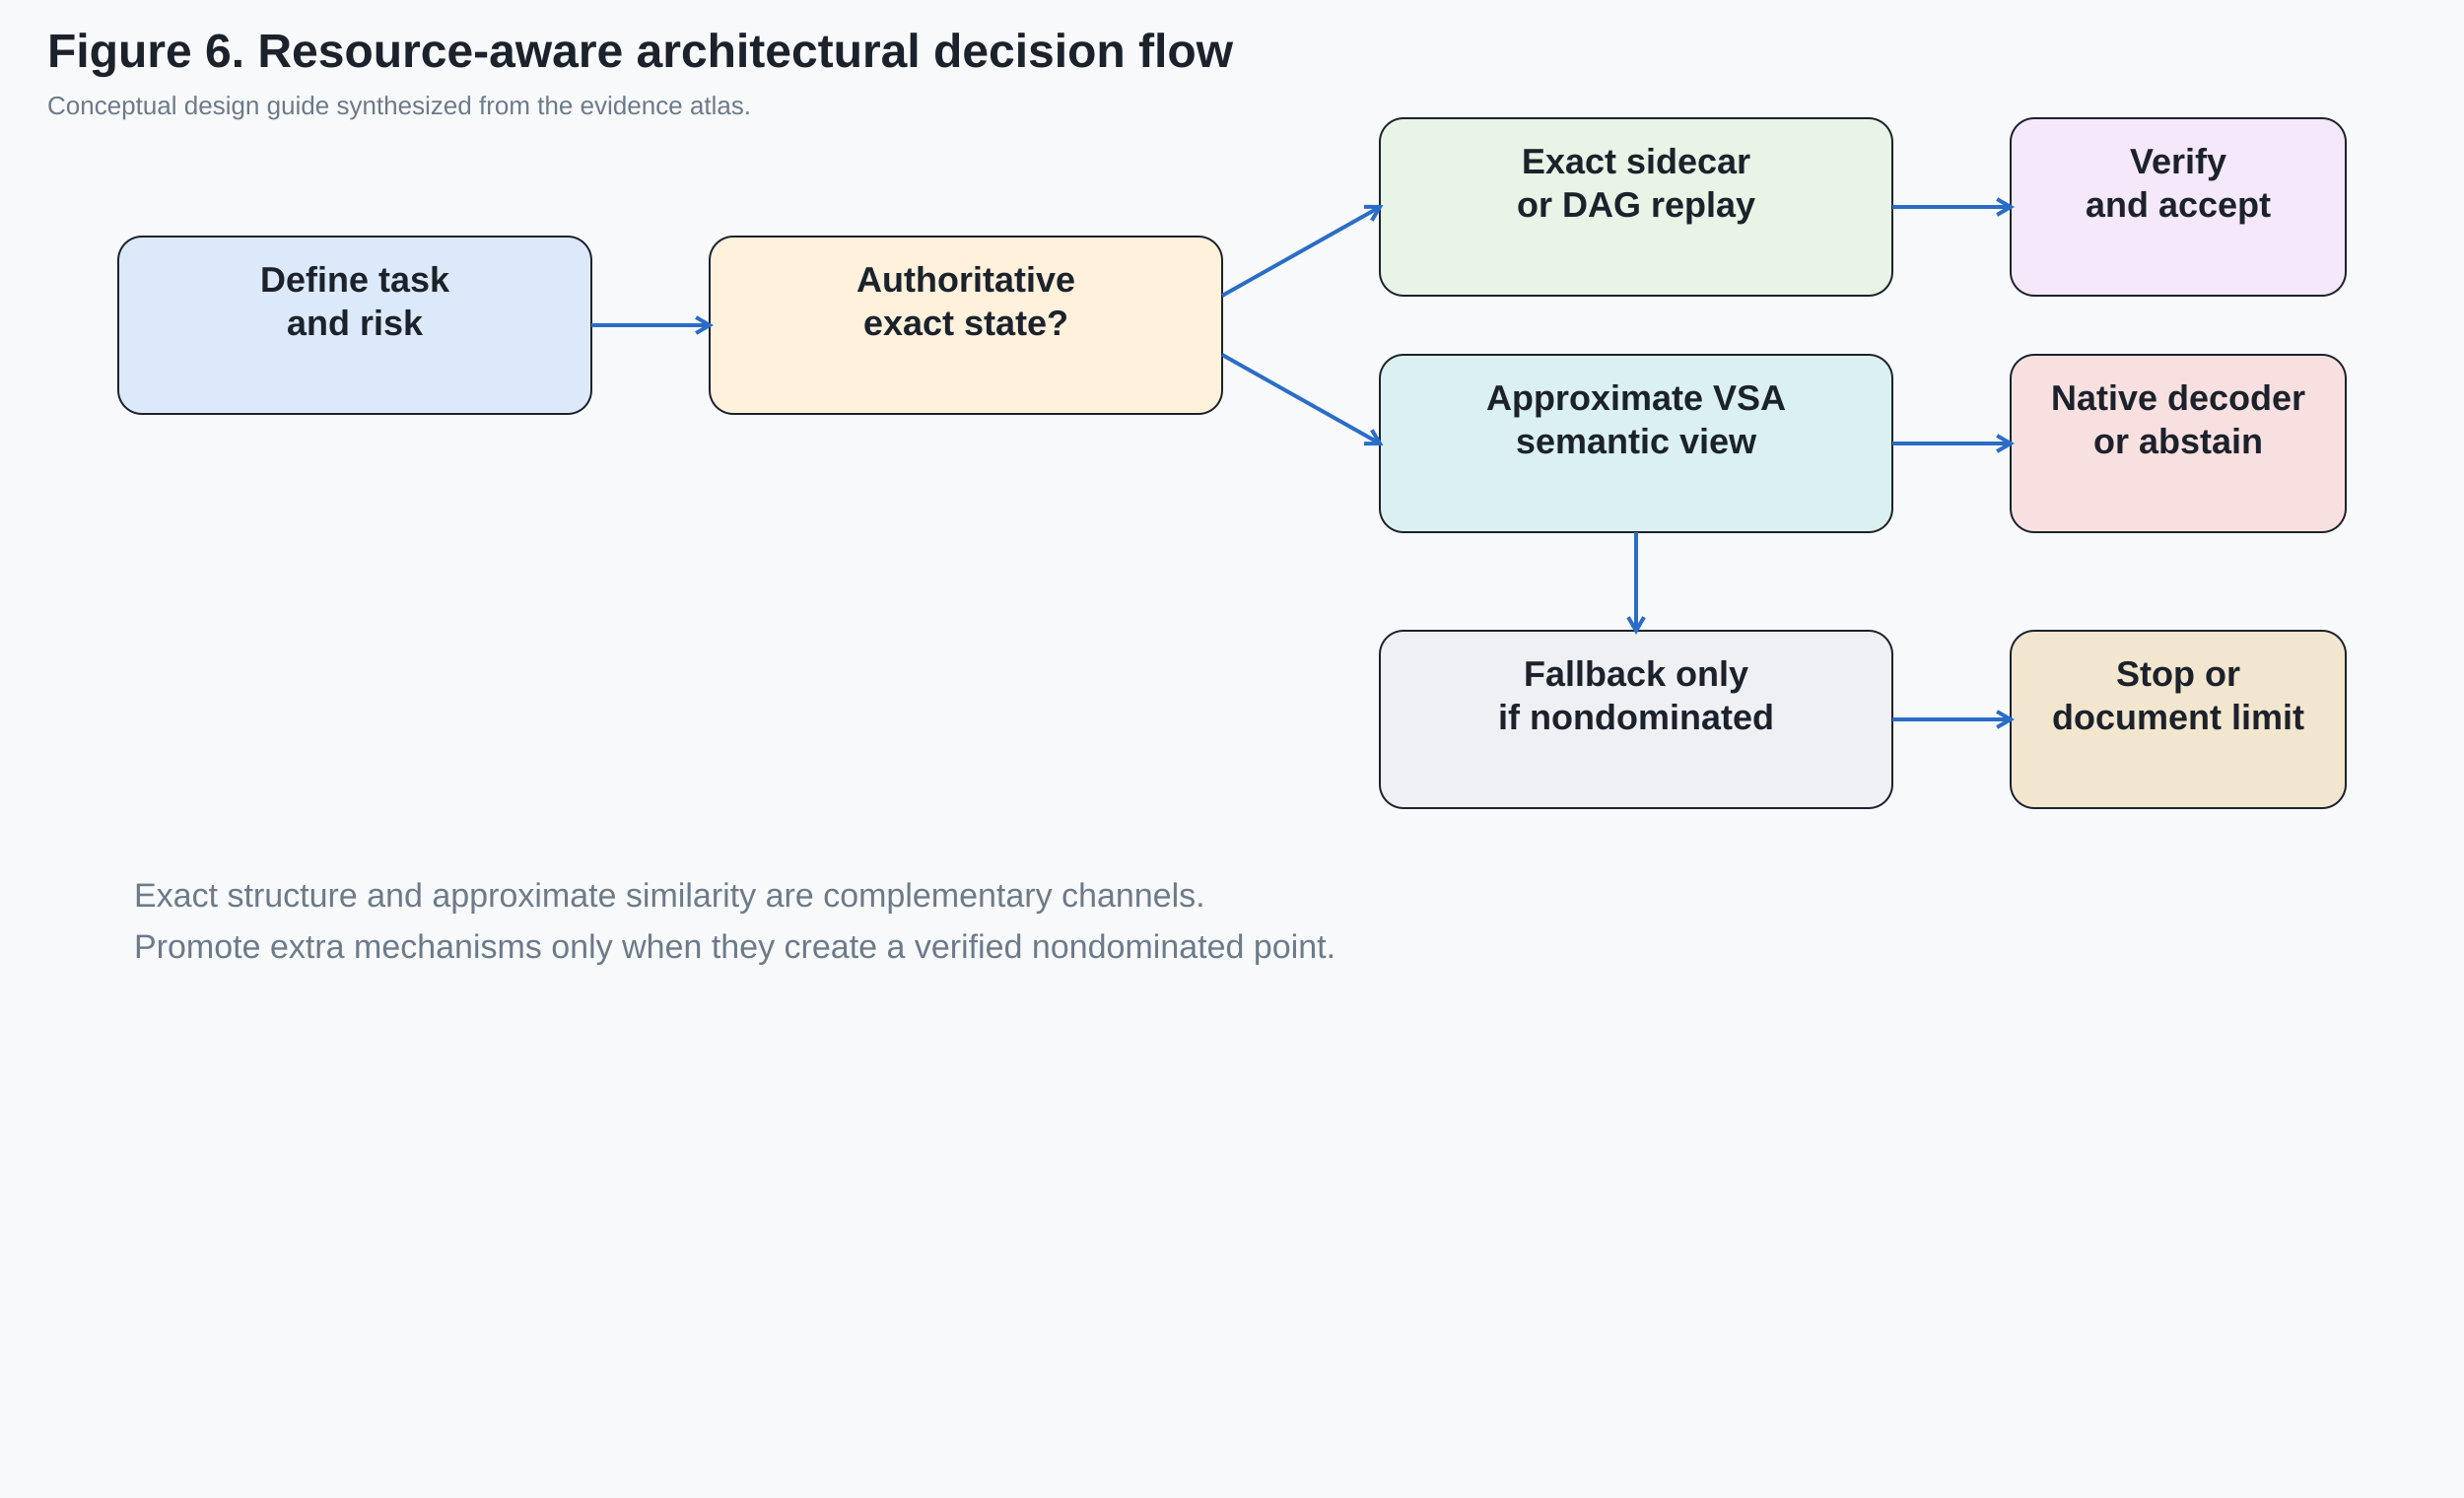
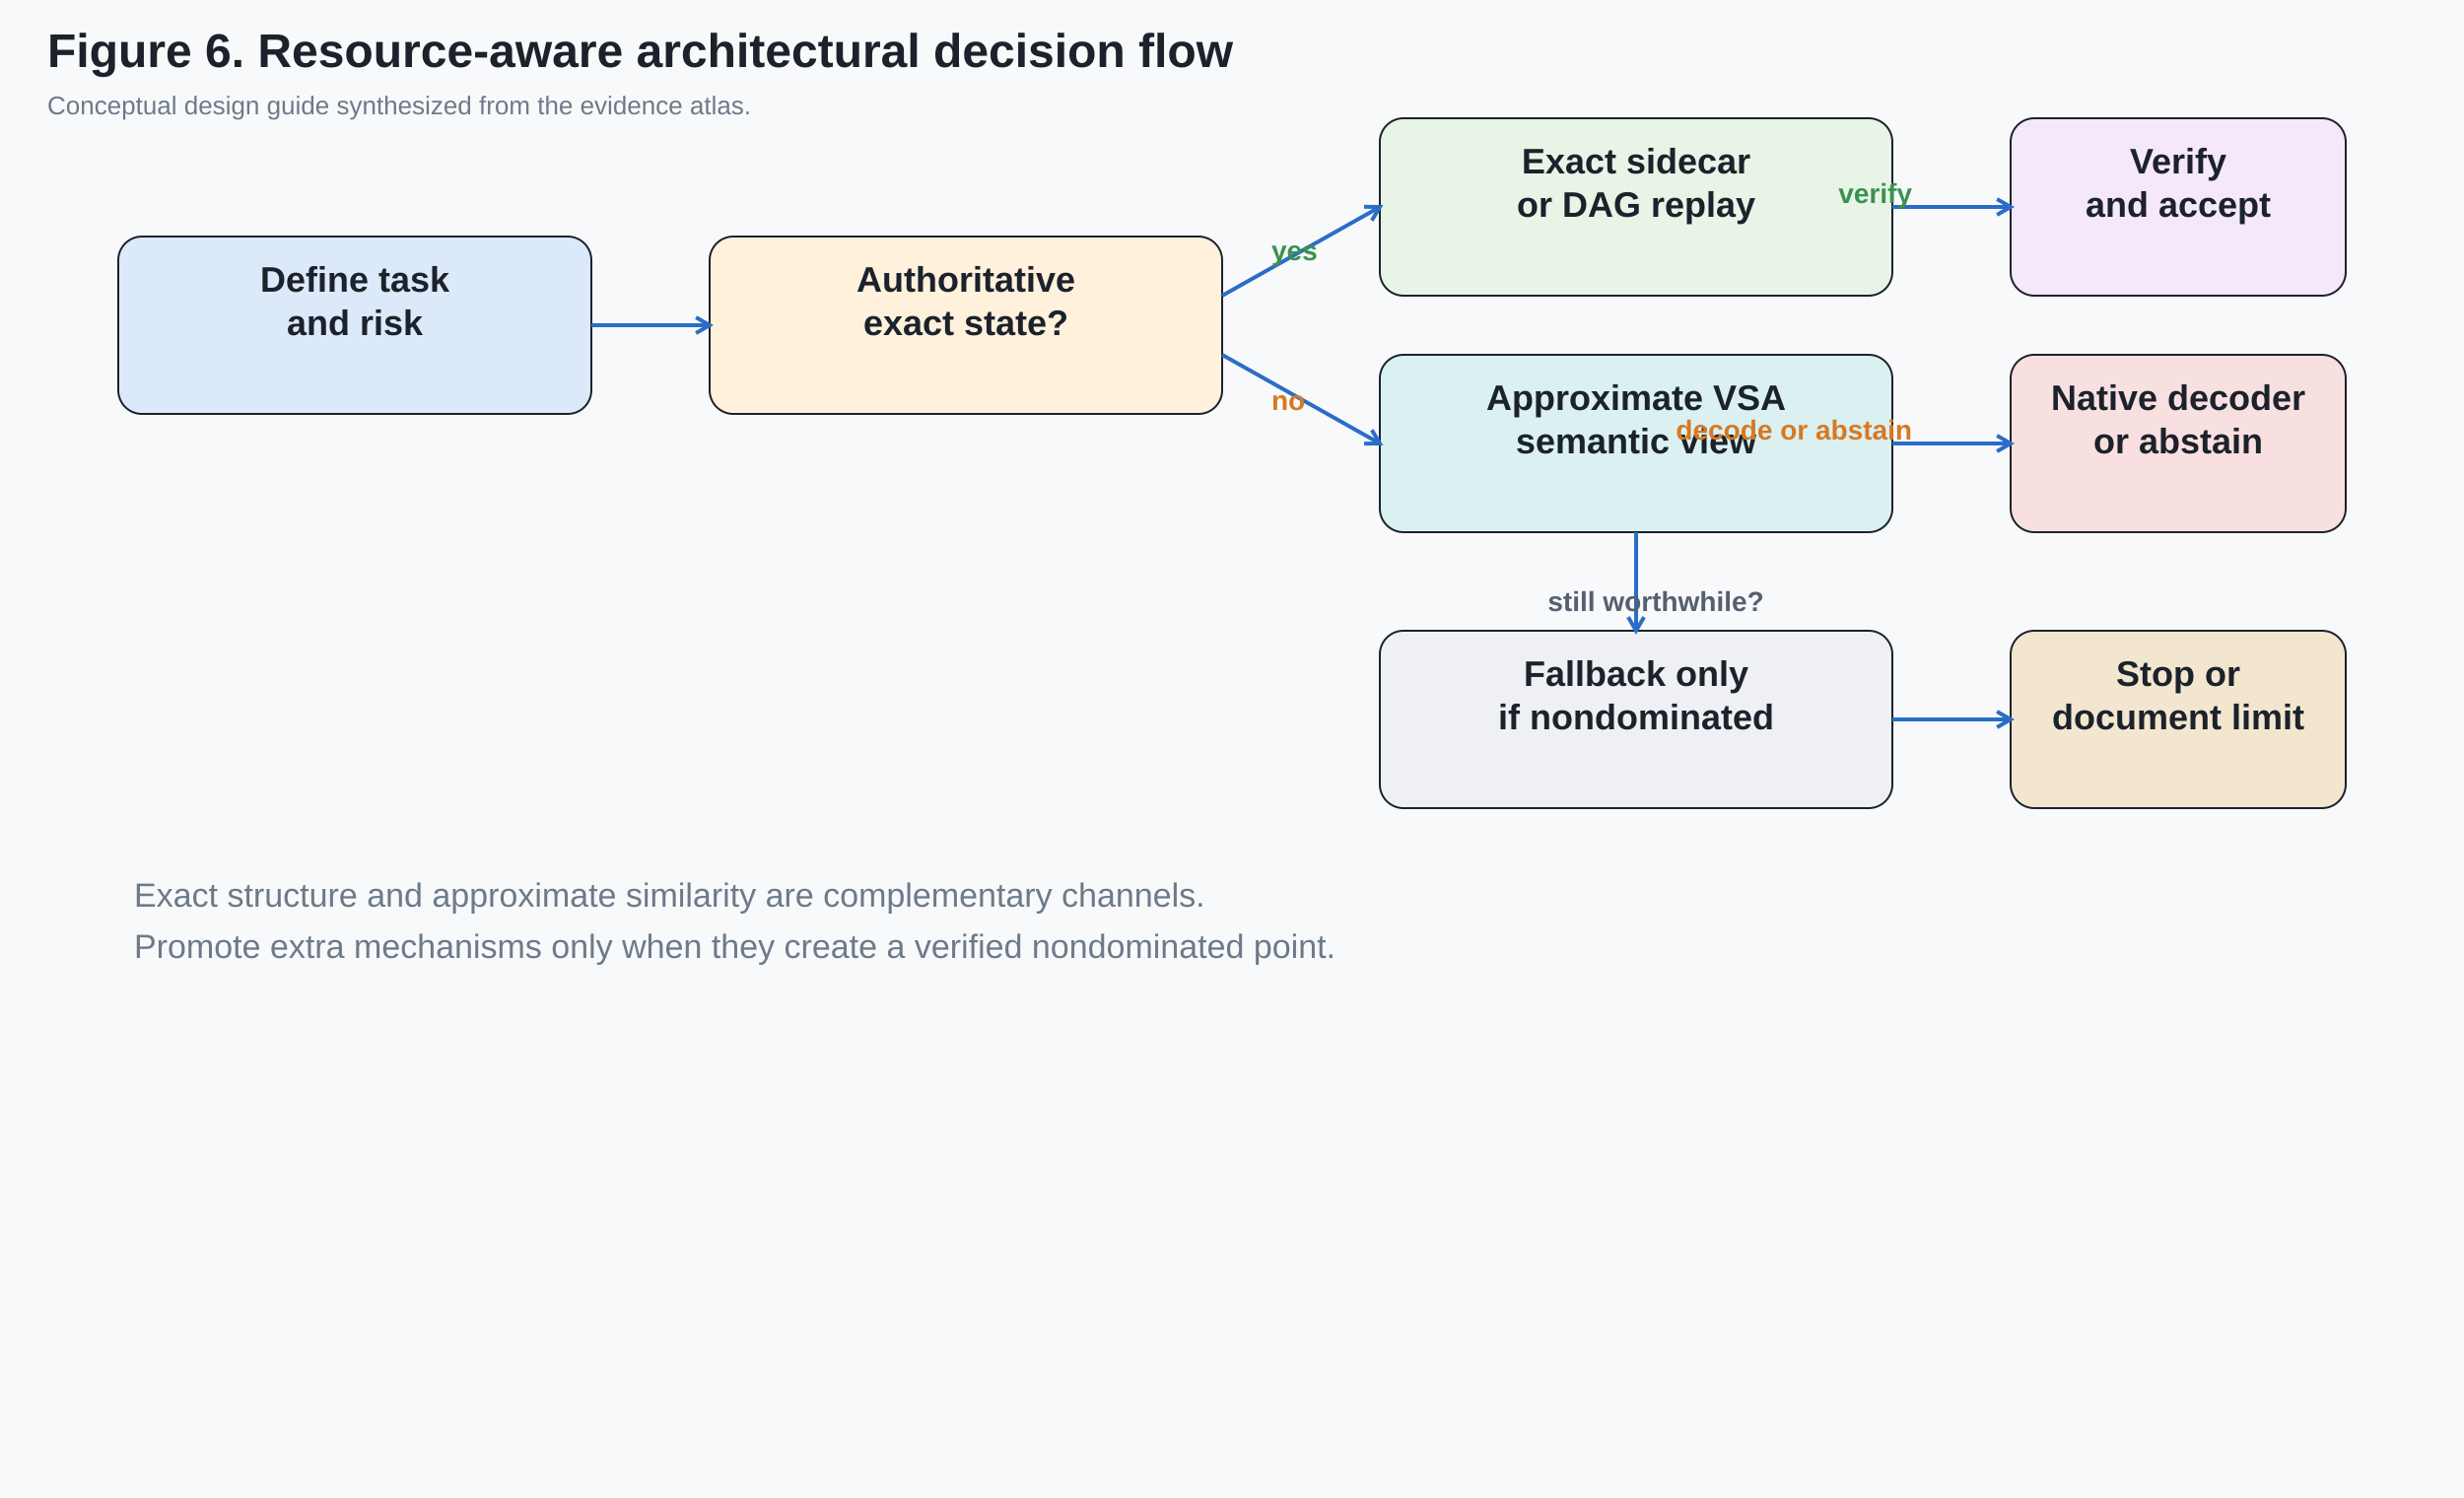
<svg xmlns="http://www.w3.org/2000/svg" width="1250" height="760" viewBox="0 0 1250 760">
  <rect x="0" y="0" width="1250" height="760" rx="0" fill="#f8f9fb" stroke="none" stroke-width="1" />
  <text x="24" y="34" fill="#1c222b" font-size="24" font-family="Segoe UI, Arial, sans-serif" font-weight="bold" text-anchor="start">Figure 6. Resource-aware architectural decision flow</text>
  <text x="24" y="58" fill="#6c7a89" font-size="13" font-family="Segoe UI, Arial, sans-serif" font-weight="normal" text-anchor="start">Conceptual design guide synthesized from the evidence atlas.</text>
  <rect x="60" y="120" width="240" height="90" rx="12" fill="#dce9fa" stroke="#1c222b" stroke-width="1" />
  <text x="180" y="148" fill="#1c222b" font-size="18" font-family="Segoe UI, Arial, sans-serif" font-weight="bold" text-anchor="middle">Define task</text>
  <text x="180" y="170" fill="#1c222b" font-size="18" font-family="Segoe UI, Arial, sans-serif" font-weight="bold" text-anchor="middle">and risk</text>
  <rect x="360" y="120" width="260" height="90" rx="12" fill="#fff1dc" stroke="#1c222b" stroke-width="1" />
  <text x="490" y="148" fill="#1c222b" font-size="18" font-family="Segoe UI, Arial, sans-serif" font-weight="bold" text-anchor="middle">Authoritative</text>
  <text x="490" y="170" fill="#1c222b" font-size="18" font-family="Segoe UI, Arial, sans-serif" font-weight="bold" text-anchor="middle">exact state?</text>
  <rect x="700" y="60" width="260" height="90" rx="12" fill="#e7f4e6" stroke="#1c222b" stroke-width="1" />
  <text x="830" y="88" fill="#1c222b" font-size="18" font-family="Segoe UI, Arial, sans-serif" font-weight="bold" text-anchor="middle">Exact sidecar</text>
  <text x="830" y="110" fill="#1c222b" font-size="18" font-family="Segoe UI, Arial, sans-serif" font-weight="bold" text-anchor="middle">or DAG replay</text>
  <rect x="700" y="180" width="260" height="90" rx="12" fill="#dbf1f1" stroke="#1c222b" stroke-width="1" />
  <text x="830" y="208" fill="#1c222b" font-size="18" font-family="Segoe UI, Arial, sans-serif" font-weight="bold" text-anchor="middle">Approximate VSA</text>
  <text x="830" y="230" fill="#1c222b" font-size="18" font-family="Segoe UI, Arial, sans-serif" font-weight="bold" text-anchor="middle">semantic view</text>
  <rect x="1020" y="60" width="170" height="90" rx="12" fill="#f5e8fb" stroke="#1c222b" stroke-width="1" />
  <text x="1105" y="88" fill="#1c222b" font-size="18" font-family="Segoe UI, Arial, sans-serif" font-weight="bold" text-anchor="middle">Verify</text>
  <text x="1105" y="110" fill="#1c222b" font-size="18" font-family="Segoe UI, Arial, sans-serif" font-weight="bold" text-anchor="middle">and accept</text>
  <rect x="1020" y="180" width="170" height="90" rx="12" fill="#f9e0e0" stroke="#1c222b" stroke-width="1" />
  <text x="1105" y="208" fill="#1c222b" font-size="18" font-family="Segoe UI, Arial, sans-serif" font-weight="bold" text-anchor="middle">Native decoder</text>
  <text x="1105" y="230" fill="#1c222b" font-size="18" font-family="Segoe UI, Arial, sans-serif" font-weight="bold" text-anchor="middle">or abstain</text>
  <rect x="700" y="320" width="260" height="90" rx="12" fill="#eef0f4" stroke="#1c222b" stroke-width="1" />
  <text x="830" y="348" fill="#1c222b" font-size="18" font-family="Segoe UI, Arial, sans-serif" font-weight="bold" text-anchor="middle">Fallback only</text>
  <text x="830" y="370" fill="#1c222b" font-size="18" font-family="Segoe UI, Arial, sans-serif" font-weight="bold" text-anchor="middle">if nondominated</text>
  <rect x="1020" y="320" width="170" height="90" rx="12" fill="#f3e6cf" stroke="#1c222b" stroke-width="1" />
  <text x="1105" y="348" fill="#1c222b" font-size="18" font-family="Segoe UI, Arial, sans-serif" font-weight="bold" text-anchor="middle">Stop or</text>
  <text x="1105" y="370" fill="#1c222b" font-size="18" font-family="Segoe UI, Arial, sans-serif" font-weight="bold" text-anchor="middle">document limit</text>
  <line x1="300" y1="165" x2="360" y2="165" stroke="#2a6dc6" stroke-width="2" />
  <polyline points="353.072,169 360,165 353.072,161" fill="none" stroke="#2a6dc6" stroke-width="2" />
  <line x1="620" y1="150" x2="700" y2="105" stroke="#2a6dc6" stroke-width="2" />
  <polyline points="695.923,111.883 700,105 692.001,104.91" fill="none" stroke="#2a6dc6" stroke-width="2" />
  <line x1="620" y1="180" x2="700" y2="225" stroke="#2a6dc6" stroke-width="2" />
  <polyline points="692.001,225.09 700,225 695.923,218.117" fill="none" stroke="#2a6dc6" stroke-width="2" />
  <line x1="960" y1="105" x2="1020" y2="105" stroke="#2a6dc6" stroke-width="2" />
  <polyline points="1013.072,109 1020,105 1013.072,101" fill="none" stroke="#2a6dc6" stroke-width="2" />
  <line x1="960" y1="225" x2="1020" y2="225" stroke="#2a6dc6" stroke-width="2" />
  <polyline points="1013.072,229 1020,225 1013.072,221" fill="none" stroke="#2a6dc6" stroke-width="2" />
  <line x1="830" y1="270" x2="830" y2="320" stroke="#2a6dc6" stroke-width="2" />
  <polyline points="826,313.072 830,320 834,313.072" fill="none" stroke="#2a6dc6" stroke-width="2" />
  <line x1="960" y1="365" x2="1020" y2="365" stroke="#2a6dc6" stroke-width="2" />
  <polyline points="1013.072,369 1020,365 1013.072,361" fill="none" stroke="#2a6dc6" stroke-width="2" />
+   <text x="645" y="132" fill="#3b914e" font-size="14" font-family="Segoe UI, Arial, sans-serif" font-weight="bold" text-anchor="start">yes</text>
+   <text x="645" y="208" fill="#d67924" font-size="14" font-family="Segoe UI, Arial, sans-serif" font-weight="bold" text-anchor="start">no</text>
+   <text x="970" y="103" fill="#3b914e" font-size="14" font-family="Segoe UI, Arial, sans-serif" font-weight="bold" text-anchor="end">verify</text>
+   <text x="970" y="223" fill="#d67924" font-size="14" font-family="Segoe UI, Arial, sans-serif" font-weight="bold" text-anchor="end">decode or abstain</text>
+   <text x="840" y="310" fill="#55606e" font-size="14" font-family="Segoe UI, Arial, sans-serif" font-weight="bold" text-anchor="middle">still worthwhile?</text>
  <text x="68" y="460" fill="#6c7a89" font-size="17" font-family="Segoe UI, Arial, sans-serif" font-weight="normal" text-anchor="start">Exact structure and approximate similarity are complementary channels.</text>
  <text x="68" y="486" fill="#6c7a89" font-size="17" font-family="Segoe UI, Arial, sans-serif" font-weight="normal" text-anchor="start">Promote extra mechanisms only when they create a verified nondominated point.</text>
</svg>
